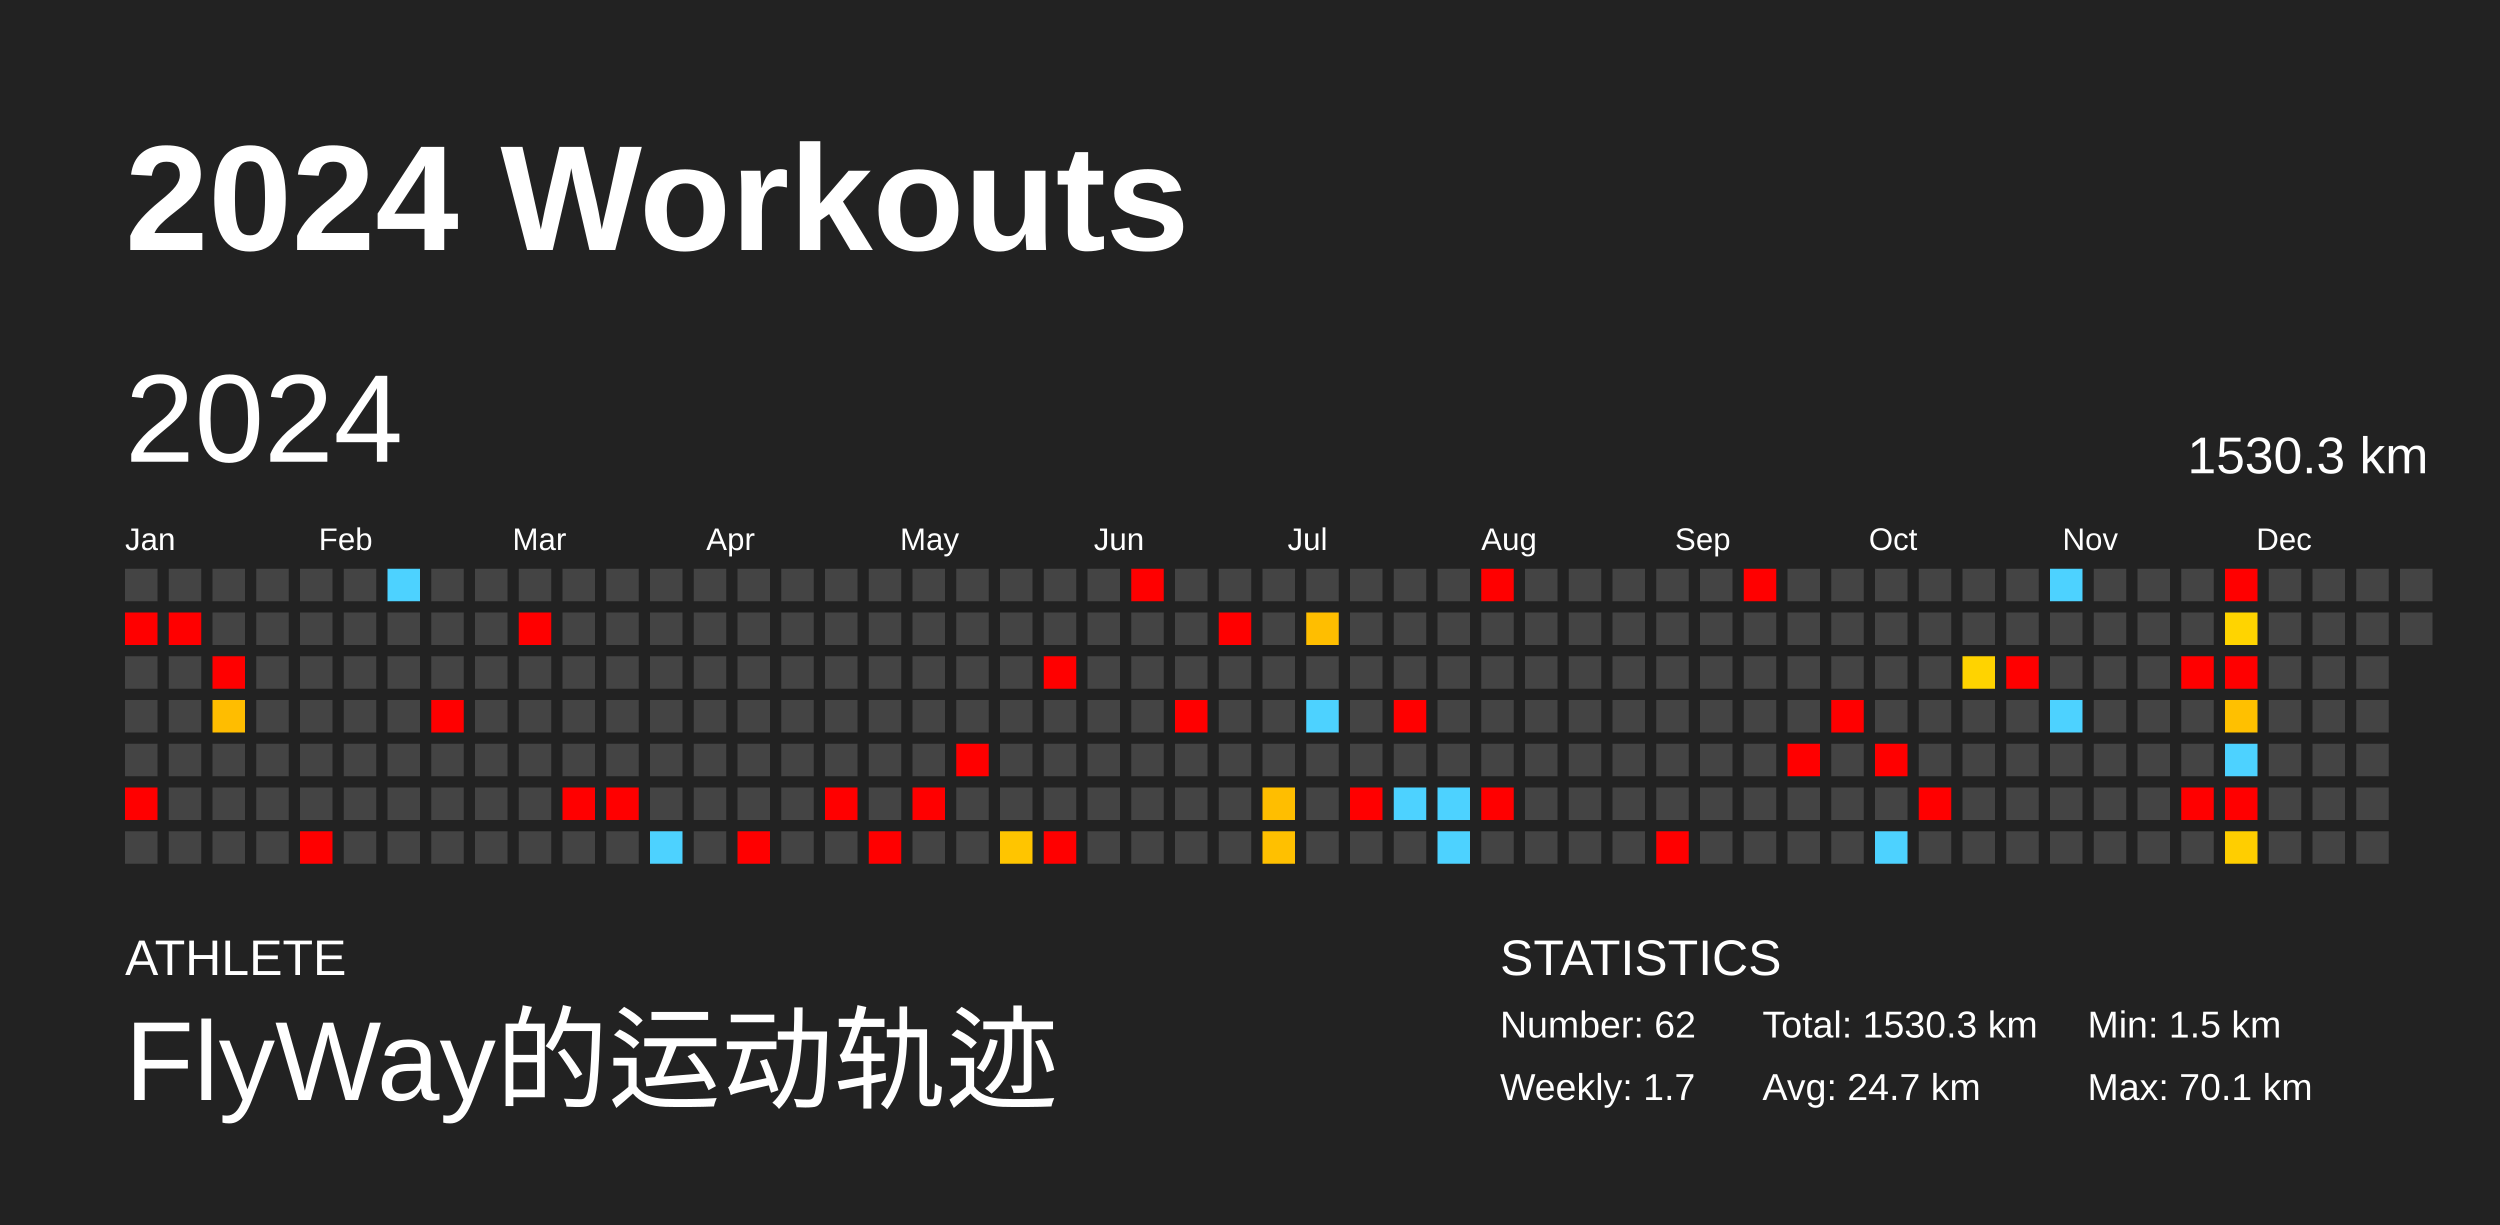
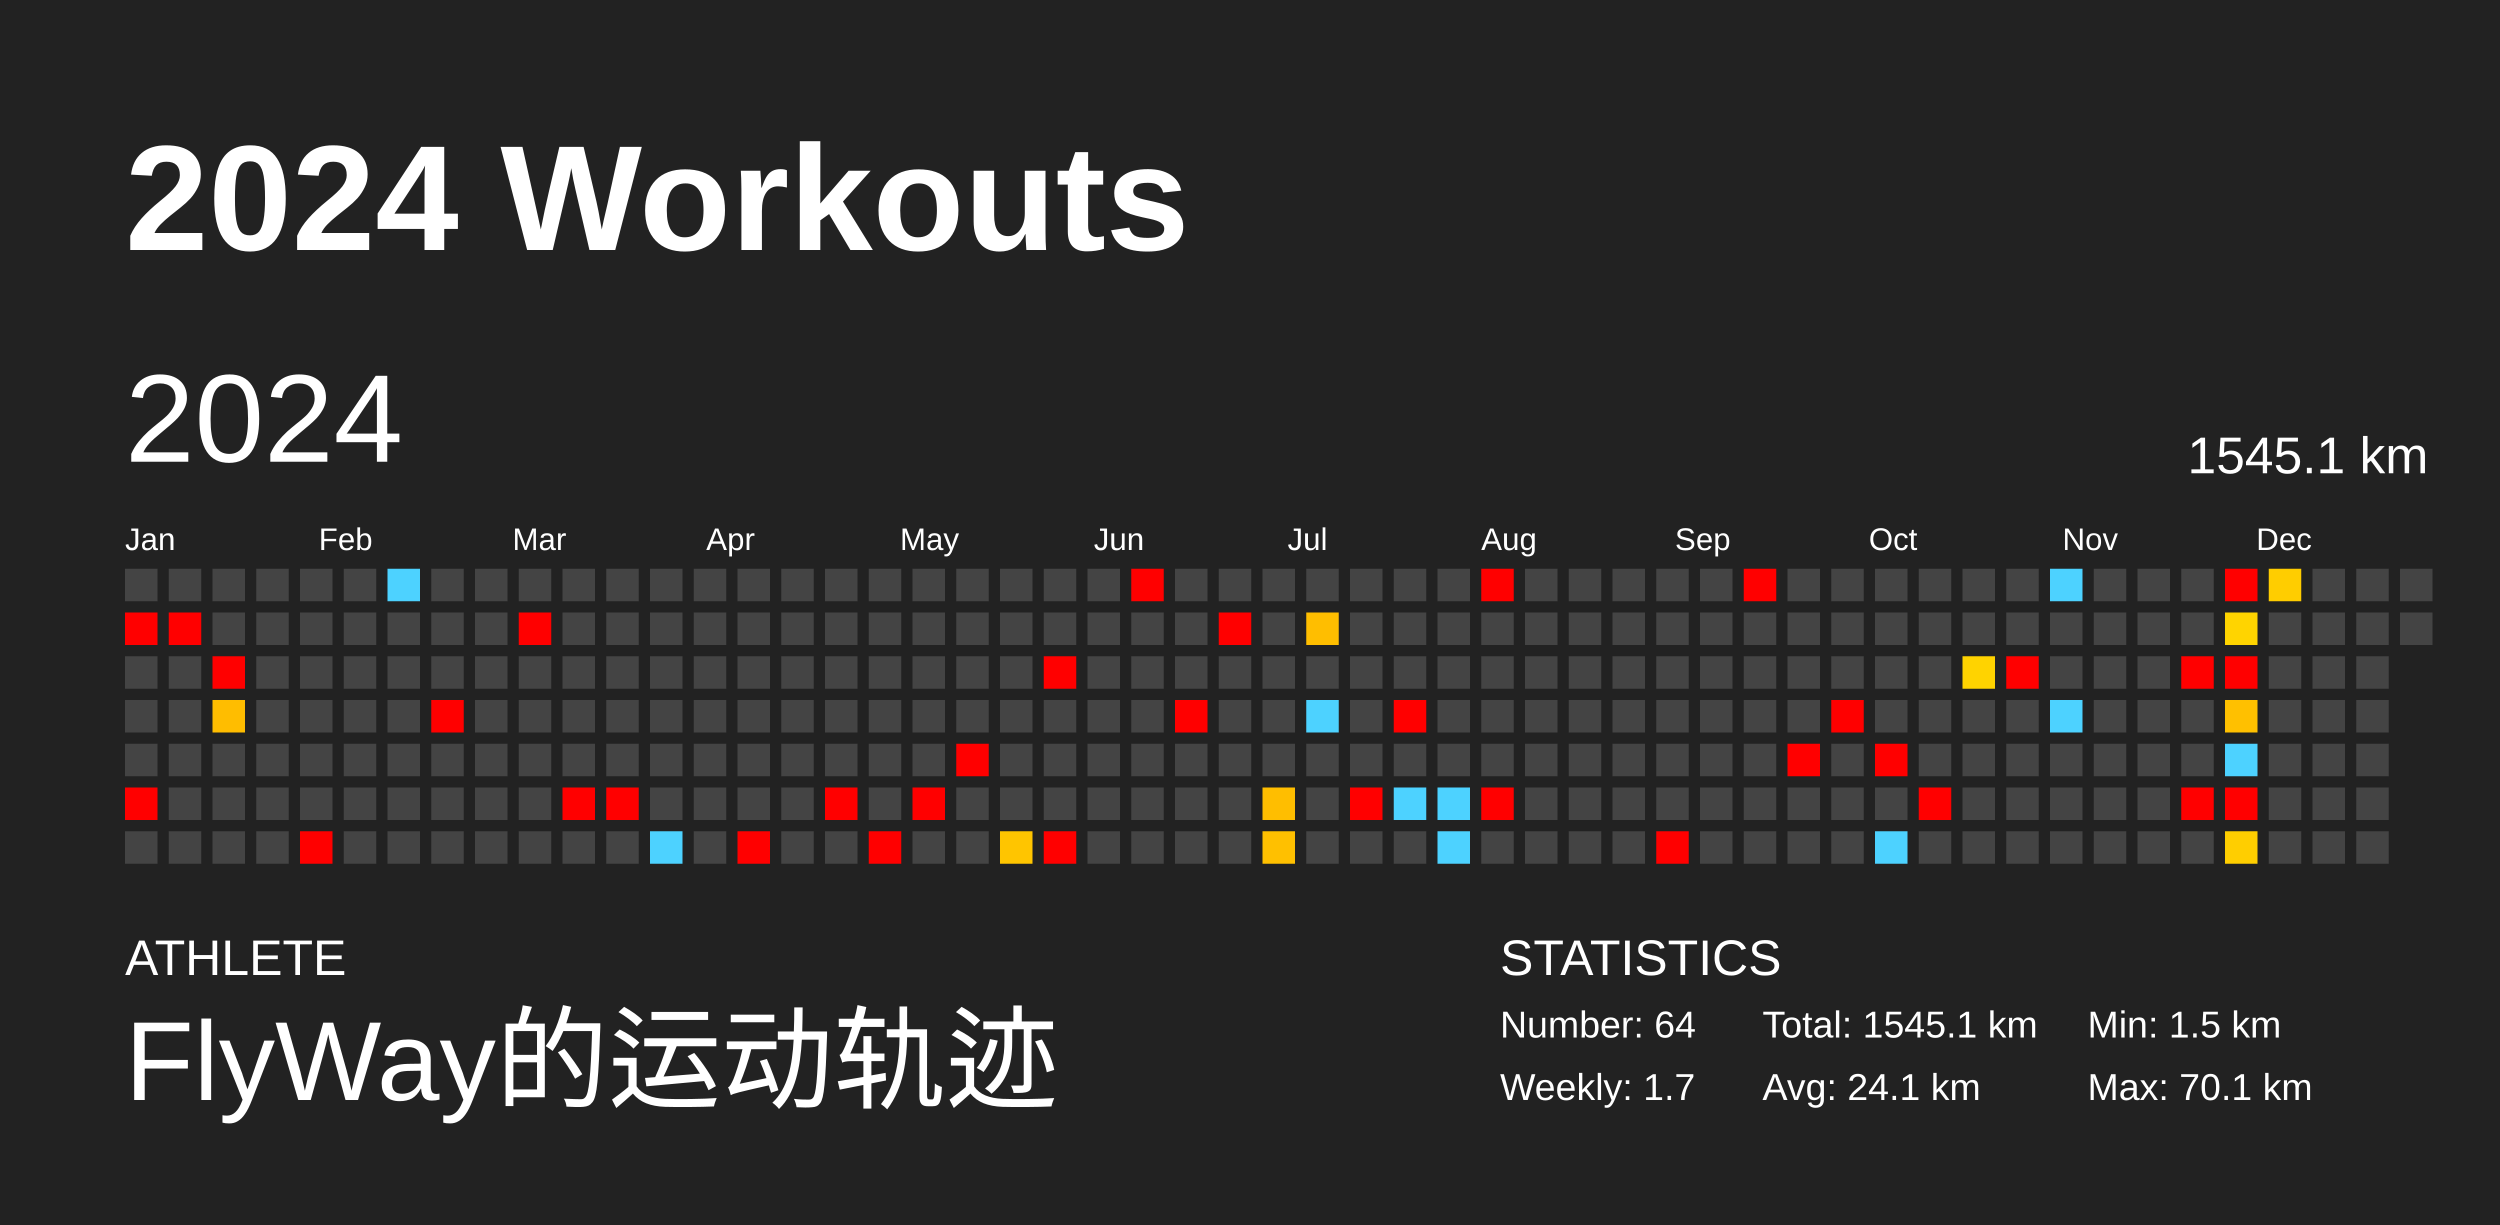
<svg xmlns="http://www.w3.org/2000/svg" baseProfile="full" height="98mm" version="1.1" viewBox="0,0,200,98" width="200mm">
  <defs />
  <rect fill="#222222" height="98" width="200" x="0" y="0" />
  <text fill="#FFFFFF" style="font-size:12px; font-family:Arial; font-weight:bold;" x="10" y="20">2024 Workouts</text>
  <text fill="#FFFFFF" style="font-size:4px; font-family:Arial" x="10" y="78">ATHLETE</text>
  <text fill="#FFFFFF" style="font-size:9px; font-family:Arial" x="10" y="88">FlyWay的运动轨迹</text>
  <text fill="#FFFFFF" style="font-size:4px; font-family:Arial" x="120" y="78">STATISTICS</text>
-   <text fill="#FFFFFF" style="font-size:3px; font-family:Arial" x="120" y="83">Number: 62</text>
+   <text fill="#FFFFFF" style="font-size:3px; font-family:Arial" x="120" y="83">Number: 64</text>
  <text fill="#FFFFFF" style="font-size:3px; font-family:Arial" x="120" y="88">Weekly: 1.7</text>
-   <text fill="#FFFFFF" style="font-size:3px; font-family:Arial" x="141" y="83">Total: 1530.3 km</text>
-   <text fill="#FFFFFF" style="font-size:3px; font-family:Arial" x="141" y="88">Avg: 24.7 km</text>
+   <text fill="#FFFFFF" style="font-size:3px; font-family:Arial" x="141" y="83">Total: 1545.1 km</text>
+   <text fill="#FFFFFF" style="font-size:3px; font-family:Arial" x="141" y="88">Avg: 24.1 km</text>
  <text fill="#FFFFFF" style="font-size:3px; font-family:Arial" x="167" y="83">Min: 1.5 km</text>
  <text fill="#FFFFFF" style="font-size:3px; font-family:Arial" x="167" y="88">Max: 70.1 km</text>
  <text dominant-baseline="hanging" fill="#FFFFFF" style="font-size:10.0px; font-family:Arial;" x="10" y="30">2024</text>
-   <text dominant-baseline="hanging" fill="#FFFFFF" style="font-size:4.125px; font-family:Arial;" x="175" y="35">1530.3 km</text>
+   <text dominant-baseline="hanging" fill="#FFFFFF" style="font-size:4.125px; font-family:Arial;" x="175" y="35">1545.1 km</text>
  <text fill="#FFFFFF" style="font-size:2.5px; font-family:Arial" x="10.0" y="44">Jan</text>
  <text fill="#FFFFFF" style="font-size:2.5px; font-family:Arial" x="25.5" y="44">Feb</text>
  <text fill="#FFFFFF" style="font-size:2.5px; font-family:Arial" x="41.0" y="44">Mar</text>
  <text fill="#FFFFFF" style="font-size:2.5px; font-family:Arial" x="56.5" y="44">Apr</text>
  <text fill="#FFFFFF" style="font-size:2.5px; font-family:Arial" x="72.0" y="44">May</text>
  <text fill="#FFFFFF" style="font-size:2.5px; font-family:Arial" x="87.5" y="44">Jun</text>
  <text fill="#FFFFFF" style="font-size:2.5px; font-family:Arial" x="103.0" y="44">Jul</text>
  <text fill="#FFFFFF" style="font-size:2.5px; font-family:Arial" x="118.5" y="44">Aug</text>
  <text fill="#FFFFFF" style="font-size:2.5px; font-family:Arial" x="134.0" y="44">Sep</text>
  <text fill="#FFFFFF" style="font-size:2.5px; font-family:Arial" x="149.5" y="44">Oct</text>
  <text fill="#FFFFFF" style="font-size:2.5px; font-family:Arial" x="165.0" y="44">Nov</text>
  <text fill="#FFFFFF" style="font-size:2.5px; font-family:Arial" x="180.5" y="44">Dec</text>
  <rect fill="#444444" height="2.6" width="2.6" x="10.0" y="45.5" />
  <rect fill="red" height="2.6" width="2.6" x="10.0" y="49.0" />
  <rect fill="#444444" height="2.6" width="2.6" x="10.0" y="52.5" />
  <rect fill="#444444" height="2.6" width="2.6" x="10.0" y="56.0" />
  <rect fill="#444444" height="2.6" width="2.6" x="10.0" y="59.5" />
  <rect fill="red" height="2.6" width="2.6" x="10.0" y="63.0" />
  <rect fill="#444444" height="2.6" width="2.6" x="10.0" y="66.5" />
  <rect fill="#444444" height="2.6" width="2.6" x="13.5" y="45.5" />
  <rect fill="red" height="2.6" width="2.6" x="13.5" y="49.0" />
  <rect fill="#444444" height="2.6" width="2.6" x="13.5" y="52.5" />
  <rect fill="#444444" height="2.6" width="2.6" x="13.5" y="56.0" />
  <rect fill="#444444" height="2.6" width="2.6" x="13.5" y="59.5" />
  <rect fill="#444444" height="2.6" width="2.6" x="13.5" y="63.0" />
  <rect fill="#444444" height="2.6" width="2.6" x="13.5" y="66.5" />
  <rect fill="#444444" height="2.6" width="2.6" x="17.0" y="45.5" />
  <rect fill="#444444" height="2.6" width="2.6" x="17.0" y="49.0" />
  <rect fill="red" height="2.6" width="2.6" x="17.0" y="52.5" />
  <rect fill="#ffbd00" height="2.6" width="2.6" x="17.0" y="56.0" />
  <rect fill="#444444" height="2.6" width="2.6" x="17.0" y="59.5" />
  <rect fill="#444444" height="2.6" width="2.6" x="17.0" y="63.0" />
  <rect fill="#444444" height="2.6" width="2.6" x="17.0" y="66.5" />
  <rect fill="#444444" height="2.6" width="2.6" x="20.5" y="45.5" />
  <rect fill="#444444" height="2.6" width="2.6" x="20.5" y="49.0" />
  <rect fill="#444444" height="2.6" width="2.6" x="20.5" y="52.5" />
  <rect fill="#444444" height="2.6" width="2.6" x="20.5" y="56.0" />
  <rect fill="#444444" height="2.6" width="2.6" x="20.5" y="59.5" />
  <rect fill="#444444" height="2.6" width="2.6" x="20.5" y="63.0" />
  <rect fill="#444444" height="2.6" width="2.6" x="20.5" y="66.5" />
  <rect fill="#444444" height="2.6" width="2.6" x="24.0" y="45.5" />
  <rect fill="#444444" height="2.6" width="2.6" x="24.0" y="49.0" />
  <rect fill="#444444" height="2.6" width="2.6" x="24.0" y="52.5" />
  <rect fill="#444444" height="2.6" width="2.6" x="24.0" y="56.0" />
  <rect fill="#444444" height="2.6" width="2.6" x="24.0" y="59.5" />
  <rect fill="#444444" height="2.6" width="2.6" x="24.0" y="63.0" />
  <rect fill="red" height="2.6" width="2.6" x="24.0" y="66.5" />
  <rect fill="#444444" height="2.6" width="2.6" x="27.5" y="45.5" />
  <rect fill="#444444" height="2.6" width="2.6" x="27.5" y="49.0" />
  <rect fill="#444444" height="2.6" width="2.6" x="27.5" y="52.5" />
  <rect fill="#444444" height="2.6" width="2.6" x="27.5" y="56.0" />
  <rect fill="#444444" height="2.6" width="2.6" x="27.5" y="59.5" />
  <rect fill="#444444" height="2.6" width="2.6" x="27.5" y="63.0" />
  <rect fill="#444444" height="2.6" width="2.6" x="27.5" y="66.5" />
  <rect fill="#4dd2ff" height="2.6" width="2.6" x="31.0" y="45.5" />
  <rect fill="#444444" height="2.6" width="2.6" x="31.0" y="49.0" />
  <rect fill="#444444" height="2.6" width="2.6" x="31.0" y="52.5" />
  <rect fill="#444444" height="2.6" width="2.6" x="31.0" y="56.0" />
  <rect fill="#444444" height="2.6" width="2.6" x="31.0" y="59.5" />
  <rect fill="#444444" height="2.6" width="2.6" x="31.0" y="63.0" />
  <rect fill="#444444" height="2.6" width="2.6" x="31.0" y="66.5" />
  <rect fill="#444444" height="2.6" width="2.6" x="34.5" y="45.5" />
  <rect fill="#444444" height="2.6" width="2.6" x="34.5" y="49.0" />
  <rect fill="#444444" height="2.6" width="2.6" x="34.5" y="52.5" />
  <rect fill="red" height="2.6" width="2.6" x="34.5" y="56.0" />
  <rect fill="#444444" height="2.6" width="2.6" x="34.5" y="59.5" />
  <rect fill="#444444" height="2.6" width="2.6" x="34.5" y="63.0" />
  <rect fill="#444444" height="2.6" width="2.6" x="34.5" y="66.5" />
  <rect fill="#444444" height="2.6" width="2.6" x="38.0" y="45.5" />
  <rect fill="#444444" height="2.6" width="2.6" x="38.0" y="49.0" />
  <rect fill="#444444" height="2.6" width="2.6" x="38.0" y="52.5" />
  <rect fill="#444444" height="2.6" width="2.6" x="38.0" y="56.0" />
  <rect fill="#444444" height="2.6" width="2.6" x="38.0" y="59.5" />
  <rect fill="#444444" height="2.6" width="2.6" x="38.0" y="63.0" />
  <rect fill="#444444" height="2.6" width="2.6" x="38.0" y="66.5" />
  <rect fill="#444444" height="2.6" width="2.6" x="41.5" y="45.5" />
  <rect fill="red" height="2.6" width="2.6" x="41.5" y="49.0" />
  <rect fill="#444444" height="2.6" width="2.6" x="41.5" y="52.5" />
  <rect fill="#444444" height="2.6" width="2.6" x="41.5" y="56.0" />
  <rect fill="#444444" height="2.6" width="2.6" x="41.5" y="59.5" />
  <rect fill="#444444" height="2.6" width="2.6" x="41.5" y="63.0" />
  <rect fill="#444444" height="2.6" width="2.6" x="41.5" y="66.5" />
  <rect fill="#444444" height="2.6" width="2.6" x="45.0" y="45.5" />
  <rect fill="#444444" height="2.6" width="2.6" x="45.0" y="49.0" />
  <rect fill="#444444" height="2.6" width="2.6" x="45.0" y="52.5" />
  <rect fill="#444444" height="2.6" width="2.6" x="45.0" y="56.0" />
  <rect fill="#444444" height="2.6" width="2.6" x="45.0" y="59.5" />
  <rect fill="red" height="2.6" width="2.6" x="45.0" y="63.0" />
  <rect fill="#444444" height="2.6" width="2.6" x="45.0" y="66.5" />
  <rect fill="#444444" height="2.6" width="2.6" x="48.5" y="45.5" />
  <rect fill="#444444" height="2.6" width="2.6" x="48.5" y="49.0" />
  <rect fill="#444444" height="2.6" width="2.6" x="48.5" y="52.5" />
  <rect fill="#444444" height="2.6" width="2.6" x="48.5" y="56.0" />
  <rect fill="#444444" height="2.6" width="2.6" x="48.5" y="59.5" />
  <rect fill="red" height="2.6" width="2.6" x="48.5" y="63.0" />
  <rect fill="#444444" height="2.6" width="2.6" x="48.5" y="66.5" />
  <rect fill="#444444" height="2.6" width="2.6" x="52.0" y="45.5" />
  <rect fill="#444444" height="2.6" width="2.6" x="52.0" y="49.0" />
  <rect fill="#444444" height="2.6" width="2.6" x="52.0" y="52.5" />
  <rect fill="#444444" height="2.6" width="2.6" x="52.0" y="56.0" />
  <rect fill="#444444" height="2.6" width="2.6" x="52.0" y="59.5" />
  <rect fill="#444444" height="2.6" width="2.6" x="52.0" y="63.0" />
  <rect fill="#4dd2ff" height="2.6" width="2.6" x="52.0" y="66.5" />
  <rect fill="#444444" height="2.6" width="2.6" x="55.5" y="45.5" />
  <rect fill="#444444" height="2.6" width="2.6" x="55.5" y="49.0" />
  <rect fill="#444444" height="2.6" width="2.6" x="55.5" y="52.5" />
  <rect fill="#444444" height="2.6" width="2.6" x="55.5" y="56.0" />
  <rect fill="#444444" height="2.6" width="2.6" x="55.5" y="59.5" />
  <rect fill="#444444" height="2.6" width="2.6" x="55.5" y="63.0" />
  <rect fill="#444444" height="2.6" width="2.6" x="55.5" y="66.5" />
  <rect fill="#444444" height="2.6" width="2.6" x="59.0" y="45.5" />
  <rect fill="#444444" height="2.6" width="2.6" x="59.0" y="49.0" />
  <rect fill="#444444" height="2.6" width="2.6" x="59.0" y="52.5" />
  <rect fill="#444444" height="2.6" width="2.6" x="59.0" y="56.0" />
  <rect fill="#444444" height="2.6" width="2.6" x="59.0" y="59.5" />
  <rect fill="#444444" height="2.6" width="2.6" x="59.0" y="63.0" />
  <rect fill="red" height="2.6" width="2.6" x="59.0" y="66.5" />
  <rect fill="#444444" height="2.6" width="2.6" x="62.5" y="45.5" />
  <rect fill="#444444" height="2.6" width="2.6" x="62.5" y="49.0" />
  <rect fill="#444444" height="2.6" width="2.6" x="62.5" y="52.5" />
  <rect fill="#444444" height="2.6" width="2.6" x="62.5" y="56.0" />
  <rect fill="#444444" height="2.6" width="2.6" x="62.5" y="59.5" />
  <rect fill="#444444" height="2.6" width="2.6" x="62.5" y="63.0" />
  <rect fill="#444444" height="2.6" width="2.6" x="62.5" y="66.5" />
  <rect fill="#444444" height="2.6" width="2.6" x="66.0" y="45.5" />
  <rect fill="#444444" height="2.6" width="2.6" x="66.0" y="49.0" />
  <rect fill="#444444" height="2.6" width="2.6" x="66.0" y="52.5" />
  <rect fill="#444444" height="2.6" width="2.6" x="66.0" y="56.0" />
  <rect fill="#444444" height="2.6" width="2.6" x="66.0" y="59.5" />
  <rect fill="red" height="2.6" width="2.6" x="66.0" y="63.0" />
  <rect fill="#444444" height="2.6" width="2.6" x="66.0" y="66.5" />
  <rect fill="#444444" height="2.6" width="2.6" x="69.5" y="45.5" />
  <rect fill="#444444" height="2.6" width="2.6" x="69.5" y="49.0" />
  <rect fill="#444444" height="2.6" width="2.6" x="69.5" y="52.5" />
  <rect fill="#444444" height="2.6" width="2.6" x="69.5" y="56.0" />
  <rect fill="#444444" height="2.6" width="2.6" x="69.5" y="59.5" />
  <rect fill="#444444" height="2.6" width="2.6" x="69.5" y="63.0" />
  <rect fill="red" height="2.6" width="2.6" x="69.5" y="66.5" />
  <rect fill="#444444" height="2.6" width="2.6" x="73.0" y="45.5" />
  <rect fill="#444444" height="2.6" width="2.6" x="73.0" y="49.0" />
  <rect fill="#444444" height="2.6" width="2.6" x="73.0" y="52.5" />
  <rect fill="#444444" height="2.6" width="2.6" x="73.0" y="56.0" />
  <rect fill="#444444" height="2.6" width="2.6" x="73.0" y="59.5" />
  <rect fill="red" height="2.6" width="2.6" x="73.0" y="63.0" />
  <rect fill="#444444" height="2.6" width="2.6" x="73.0" y="66.5" />
  <rect fill="#444444" height="2.6" width="2.6" x="76.5" y="45.5" />
  <rect fill="#444444" height="2.6" width="2.6" x="76.5" y="49.0" />
  <rect fill="#444444" height="2.6" width="2.6" x="76.5" y="52.5" />
  <rect fill="#444444" height="2.6" width="2.6" x="76.5" y="56.0" />
  <rect fill="red" height="2.6" width="2.6" x="76.5" y="59.5" />
  <rect fill="#444444" height="2.6" width="2.6" x="76.5" y="63.0" />
  <rect fill="#444444" height="2.6" width="2.6" x="76.5" y="66.5" />
  <rect fill="#444444" height="2.6" width="2.6" x="80.0" y="45.5" />
  <rect fill="#444444" height="2.6" width="2.6" x="80.0" y="49.0" />
  <rect fill="#444444" height="2.6" width="2.6" x="80.0" y="52.5" />
  <rect fill="#444444" height="2.6" width="2.6" x="80.0" y="56.0" />
  <rect fill="#444444" height="2.6" width="2.6" x="80.0" y="59.5" />
  <rect fill="#444444" height="2.6" width="2.6" x="80.0" y="63.0" />
  <rect fill="#ffc500" height="2.6" width="2.6" x="80.0" y="66.5" />
  <rect fill="#444444" height="2.6" width="2.6" x="83.5" y="45.5" />
  <rect fill="#444444" height="2.6" width="2.6" x="83.5" y="49.0" />
  <rect fill="red" height="2.6" width="2.6" x="83.5" y="52.5" />
  <rect fill="#444444" height="2.6" width="2.6" x="83.5" y="56.0" />
  <rect fill="#444444" height="2.6" width="2.6" x="83.5" y="59.5" />
  <rect fill="#444444" height="2.6" width="2.6" x="83.5" y="63.0" />
  <rect fill="red" height="2.6" width="2.6" x="83.5" y="66.5" />
  <rect fill="#444444" height="2.6" width="2.6" x="87.0" y="45.5" />
  <rect fill="#444444" height="2.6" width="2.6" x="87.0" y="49.0" />
  <rect fill="#444444" height="2.6" width="2.6" x="87.0" y="52.5" />
  <rect fill="#444444" height="2.6" width="2.6" x="87.0" y="56.0" />
  <rect fill="#444444" height="2.6" width="2.6" x="87.0" y="59.5" />
  <rect fill="#444444" height="2.6" width="2.6" x="87.0" y="63.0" />
  <rect fill="#444444" height="2.6" width="2.6" x="87.0" y="66.5" />
  <rect fill="red" height="2.6" width="2.6" x="90.5" y="45.5" />
  <rect fill="#444444" height="2.6" width="2.6" x="90.5" y="49.0" />
  <rect fill="#444444" height="2.6" width="2.6" x="90.5" y="52.5" />
  <rect fill="#444444" height="2.6" width="2.6" x="90.5" y="56.0" />
  <rect fill="#444444" height="2.6" width="2.6" x="90.5" y="59.5" />
  <rect fill="#444444" height="2.6" width="2.6" x="90.5" y="63.0" />
  <rect fill="#444444" height="2.6" width="2.6" x="90.5" y="66.5" />
  <rect fill="#444444" height="2.6" width="2.6" x="94.0" y="45.5" />
  <rect fill="#444444" height="2.6" width="2.6" x="94.0" y="49.0" />
  <rect fill="#444444" height="2.6" width="2.6" x="94.0" y="52.5" />
  <rect fill="red" height="2.6" width="2.6" x="94.0" y="56.0" />
  <rect fill="#444444" height="2.6" width="2.6" x="94.0" y="59.5" />
  <rect fill="#444444" height="2.6" width="2.6" x="94.0" y="63.0" />
  <rect fill="#444444" height="2.6" width="2.6" x="94.0" y="66.5" />
  <rect fill="#444444" height="2.6" width="2.6" x="97.5" y="45.5" />
  <rect fill="red" height="2.6" width="2.6" x="97.5" y="49.0" />
  <rect fill="#444444" height="2.6" width="2.6" x="97.5" y="52.5" />
  <rect fill="#444444" height="2.6" width="2.6" x="97.5" y="56.0" />
  <rect fill="#444444" height="2.6" width="2.6" x="97.5" y="59.5" />
  <rect fill="#444444" height="2.6" width="2.6" x="97.5" y="63.0" />
  <rect fill="#444444" height="2.6" width="2.6" x="97.5" y="66.5" />
  <rect fill="#444444" height="2.6" width="2.6" x="101.0" y="45.5" />
  <rect fill="#444444" height="2.6" width="2.6" x="101.0" y="49.0" />
  <rect fill="#444444" height="2.6" width="2.6" x="101.0" y="52.5" />
  <rect fill="#444444" height="2.6" width="2.6" x="101.0" y="56.0" />
  <rect fill="#444444" height="2.6" width="2.6" x="101.0" y="59.5" />
  <rect fill="#ffbe00" height="2.6" width="2.6" x="101.0" y="63.0" />
  <rect fill="#ffc000" height="2.6" width="2.6" x="101.0" y="66.5" />
  <rect fill="#444444" height="2.6" width="2.6" x="104.5" y="45.5" />
  <rect fill="#ffbe00" height="2.6" width="2.6" x="104.5" y="49.0" />
  <rect fill="#444444" height="2.6" width="2.6" x="104.5" y="52.5" />
  <rect fill="#4dd2ff" height="2.6" width="2.6" x="104.5" y="56.0" />
  <rect fill="#444444" height="2.6" width="2.6" x="104.5" y="59.5" />
  <rect fill="#444444" height="2.6" width="2.6" x="104.5" y="63.0" />
  <rect fill="#444444" height="2.6" width="2.6" x="104.5" y="66.5" />
  <rect fill="#444444" height="2.6" width="2.6" x="108.0" y="45.5" />
  <rect fill="#444444" height="2.6" width="2.6" x="108.0" y="49.0" />
  <rect fill="#444444" height="2.6" width="2.6" x="108.0" y="52.5" />
  <rect fill="#444444" height="2.6" width="2.6" x="108.0" y="56.0" />
  <rect fill="#444444" height="2.6" width="2.6" x="108.0" y="59.5" />
  <rect fill="red" height="2.6" width="2.6" x="108.0" y="63.0" />
  <rect fill="#444444" height="2.6" width="2.6" x="108.0" y="66.5" />
  <rect fill="#444444" height="2.6" width="2.6" x="111.5" y="45.5" />
  <rect fill="#444444" height="2.6" width="2.6" x="111.5" y="49.0" />
  <rect fill="#444444" height="2.6" width="2.6" x="111.5" y="52.5" />
  <rect fill="red" height="2.6" width="2.6" x="111.5" y="56.0" />
  <rect fill="#444444" height="2.6" width="2.6" x="111.5" y="59.5" />
  <rect fill="#4dd2ff" height="2.6" width="2.6" x="111.5" y="63.0" />
  <rect fill="#444444" height="2.6" width="2.6" x="111.5" y="66.5" />
  <rect fill="#444444" height="2.6" width="2.6" x="115.0" y="45.5" />
  <rect fill="#444444" height="2.6" width="2.6" x="115.0" y="49.0" />
  <rect fill="#444444" height="2.6" width="2.6" x="115.0" y="52.5" />
  <rect fill="#444444" height="2.6" width="2.6" x="115.0" y="56.0" />
  <rect fill="#444444" height="2.6" width="2.6" x="115.0" y="59.5" />
  <rect fill="#4dd2ff" height="2.6" width="2.6" x="115.0" y="63.0" />
  <rect fill="#4dd2ff" height="2.6" width="2.6" x="115.0" y="66.5" />
  <rect fill="red" height="2.6" width="2.6" x="118.5" y="45.5" />
  <rect fill="#444444" height="2.6" width="2.6" x="118.5" y="49.0" />
  <rect fill="#444444" height="2.6" width="2.6" x="118.5" y="52.5" />
  <rect fill="#444444" height="2.6" width="2.6" x="118.5" y="56.0" />
  <rect fill="#444444" height="2.6" width="2.6" x="118.5" y="59.5" />
  <rect fill="red" height="2.6" width="2.6" x="118.5" y="63.0" />
  <rect fill="#444444" height="2.6" width="2.6" x="118.5" y="66.5" />
  <rect fill="#444444" height="2.6" width="2.6" x="122.0" y="45.5" />
  <rect fill="#444444" height="2.6" width="2.6" x="122.0" y="49.0" />
  <rect fill="#444444" height="2.6" width="2.6" x="122.0" y="52.5" />
  <rect fill="#444444" height="2.6" width="2.6" x="122.0" y="56.0" />
  <rect fill="#444444" height="2.6" width="2.6" x="122.0" y="59.5" />
  <rect fill="#444444" height="2.6" width="2.6" x="122.0" y="63.0" />
  <rect fill="#444444" height="2.6" width="2.6" x="122.0" y="66.5" />
  <rect fill="#444444" height="2.6" width="2.6" x="125.5" y="45.5" />
  <rect fill="#444444" height="2.6" width="2.6" x="125.5" y="49.0" />
  <rect fill="#444444" height="2.6" width="2.6" x="125.5" y="52.5" />
  <rect fill="#444444" height="2.6" width="2.6" x="125.5" y="56.0" />
  <rect fill="#444444" height="2.6" width="2.6" x="125.5" y="59.5" />
  <rect fill="#444444" height="2.6" width="2.6" x="125.5" y="63.0" />
  <rect fill="#444444" height="2.6" width="2.6" x="125.5" y="66.5" />
  <rect fill="#444444" height="2.6" width="2.6" x="129.0" y="45.5" />
  <rect fill="#444444" height="2.6" width="2.6" x="129.0" y="49.0" />
  <rect fill="#444444" height="2.6" width="2.6" x="129.0" y="52.5" />
  <rect fill="#444444" height="2.6" width="2.6" x="129.0" y="56.0" />
  <rect fill="#444444" height="2.6" width="2.6" x="129.0" y="59.5" />
  <rect fill="#444444" height="2.6" width="2.6" x="129.0" y="63.0" />
  <rect fill="#444444" height="2.6" width="2.6" x="129.0" y="66.5" />
  <rect fill="#444444" height="2.6" width="2.6" x="132.5" y="45.5" />
  <rect fill="#444444" height="2.6" width="2.6" x="132.5" y="49.0" />
  <rect fill="#444444" height="2.6" width="2.6" x="132.5" y="52.5" />
  <rect fill="#444444" height="2.6" width="2.6" x="132.5" y="56.0" />
  <rect fill="#444444" height="2.6" width="2.6" x="132.5" y="59.5" />
  <rect fill="#444444" height="2.6" width="2.6" x="132.5" y="63.0" />
  <rect fill="red" height="2.6" width="2.6" x="132.5" y="66.5" />
  <rect fill="#444444" height="2.6" width="2.6" x="136.0" y="45.5" />
  <rect fill="#444444" height="2.6" width="2.6" x="136.0" y="49.0" />
  <rect fill="#444444" height="2.6" width="2.6" x="136.0" y="52.5" />
  <rect fill="#444444" height="2.6" width="2.6" x="136.0" y="56.0" />
  <rect fill="#444444" height="2.6" width="2.6" x="136.0" y="59.5" />
  <rect fill="#444444" height="2.6" width="2.6" x="136.0" y="63.0" />
  <rect fill="#444444" height="2.6" width="2.6" x="136.0" y="66.5" />
  <rect fill="red" height="2.6" width="2.6" x="139.5" y="45.5" />
  <rect fill="#444444" height="2.6" width="2.6" x="139.5" y="49.0" />
  <rect fill="#444444" height="2.6" width="2.6" x="139.5" y="52.5" />
  <rect fill="#444444" height="2.6" width="2.6" x="139.5" y="56.0" />
  <rect fill="#444444" height="2.6" width="2.6" x="139.5" y="59.5" />
  <rect fill="#444444" height="2.6" width="2.6" x="139.5" y="63.0" />
  <rect fill="#444444" height="2.6" width="2.6" x="139.5" y="66.5" />
  <rect fill="#444444" height="2.6" width="2.6" x="143.0" y="45.5" />
  <rect fill="#444444" height="2.6" width="2.6" x="143.0" y="49.0" />
  <rect fill="#444444" height="2.6" width="2.6" x="143.0" y="52.5" />
  <rect fill="#444444" height="2.6" width="2.6" x="143.0" y="56.0" />
  <rect fill="red" height="2.6" width="2.6" x="143.0" y="59.5" />
  <rect fill="#444444" height="2.6" width="2.6" x="143.0" y="63.0" />
  <rect fill="#444444" height="2.6" width="2.6" x="143.0" y="66.5" />
  <rect fill="#444444" height="2.6" width="2.6" x="146.5" y="45.5" />
  <rect fill="#444444" height="2.6" width="2.6" x="146.5" y="49.0" />
  <rect fill="#444444" height="2.6" width="2.6" x="146.5" y="52.5" />
  <rect fill="red" height="2.6" width="2.6" x="146.5" y="56.0" />
  <rect fill="#444444" height="2.6" width="2.6" x="146.5" y="59.5" />
  <rect fill="#444444" height="2.6" width="2.6" x="146.5" y="63.0" />
  <rect fill="#444444" height="2.6" width="2.6" x="146.5" y="66.5" />
  <rect fill="#444444" height="2.6" width="2.6" x="150.0" y="45.5" />
  <rect fill="#444444" height="2.6" width="2.6" x="150.0" y="49.0" />
  <rect fill="#444444" height="2.6" width="2.6" x="150.0" y="52.5" />
  <rect fill="#444444" height="2.6" width="2.6" x="150.0" y="56.0" />
  <rect fill="red" height="2.6" width="2.6" x="150.0" y="59.5" />
  <rect fill="#444444" height="2.6" width="2.6" x="150.0" y="63.0" />
  <rect fill="#4dd2ff" height="2.6" width="2.6" x="150.0" y="66.5" />
  <rect fill="#444444" height="2.6" width="2.6" x="153.5" y="45.5" />
  <rect fill="#444444" height="2.6" width="2.6" x="153.5" y="49.0" />
  <rect fill="#444444" height="2.6" width="2.6" x="153.5" y="52.5" />
  <rect fill="#444444" height="2.6" width="2.6" x="153.5" y="56.0" />
  <rect fill="#444444" height="2.6" width="2.6" x="153.5" y="59.5" />
  <rect fill="red" height="2.6" width="2.6" x="153.5" y="63.0" />
  <rect fill="#444444" height="2.6" width="2.6" x="153.5" y="66.5" />
  <rect fill="#444444" height="2.6" width="2.6" x="157.0" y="45.5" />
  <rect fill="#444444" height="2.6" width="2.6" x="157.0" y="49.0" />
  <rect fill="#ffd300" height="2.6" width="2.6" x="157.0" y="52.5" />
  <rect fill="#444444" height="2.6" width="2.6" x="157.0" y="56.0" />
  <rect fill="#444444" height="2.6" width="2.6" x="157.0" y="59.5" />
  <rect fill="#444444" height="2.6" width="2.6" x="157.0" y="63.0" />
  <rect fill="#444444" height="2.6" width="2.6" x="157.0" y="66.5" />
  <rect fill="#444444" height="2.6" width="2.6" x="160.5" y="45.5" />
  <rect fill="#444444" height="2.6" width="2.6" x="160.5" y="49.0" />
  <rect fill="red" height="2.6" width="2.6" x="160.5" y="52.5" />
  <rect fill="#444444" height="2.6" width="2.6" x="160.5" y="56.0" />
  <rect fill="#444444" height="2.6" width="2.6" x="160.5" y="59.5" />
  <rect fill="#444444" height="2.6" width="2.6" x="160.5" y="63.0" />
  <rect fill="#444444" height="2.6" width="2.6" x="160.5" y="66.5" />
  <rect fill="#4dd2ff" height="2.6" width="2.6" x="164.0" y="45.5" />
  <rect fill="#444444" height="2.6" width="2.6" x="164.0" y="49.0" />
  <rect fill="#444444" height="2.6" width="2.6" x="164.0" y="52.5" />
  <rect fill="#4dd2ff" height="2.6" width="2.6" x="164.0" y="56.0" />
  <rect fill="#444444" height="2.6" width="2.6" x="164.0" y="59.5" />
  <rect fill="#444444" height="2.6" width="2.6" x="164.0" y="63.0" />
  <rect fill="#444444" height="2.6" width="2.6" x="164.0" y="66.5" />
  <rect fill="#444444" height="2.6" width="2.6" x="167.5" y="45.5" />
  <rect fill="#444444" height="2.6" width="2.6" x="167.5" y="49.0" />
  <rect fill="#444444" height="2.6" width="2.6" x="167.5" y="52.5" />
  <rect fill="#444444" height="2.6" width="2.6" x="167.5" y="56.0" />
  <rect fill="#444444" height="2.6" width="2.6" x="167.5" y="59.5" />
  <rect fill="#444444" height="2.6" width="2.6" x="167.5" y="63.0" />
  <rect fill="#444444" height="2.6" width="2.6" x="167.5" y="66.5" />
  <rect fill="#444444" height="2.6" width="2.6" x="171.0" y="45.5" />
  <rect fill="#444444" height="2.6" width="2.6" x="171.0" y="49.0" />
  <rect fill="#444444" height="2.6" width="2.6" x="171.0" y="52.5" />
  <rect fill="#444444" height="2.6" width="2.6" x="171.0" y="56.0" />
  <rect fill="#444444" height="2.6" width="2.6" x="171.0" y="59.5" />
  <rect fill="#444444" height="2.6" width="2.6" x="171.0" y="63.0" />
  <rect fill="#444444" height="2.6" width="2.6" x="171.0" y="66.5" />
  <rect fill="#444444" height="2.6" width="2.6" x="174.5" y="45.5" />
  <rect fill="#444444" height="2.6" width="2.6" x="174.5" y="49.0" />
  <rect fill="red" height="2.6" width="2.6" x="174.5" y="52.5" />
  <rect fill="#444444" height="2.6" width="2.6" x="174.5" y="56.0" />
  <rect fill="#444444" height="2.6" width="2.6" x="174.5" y="59.5" />
  <rect fill="red" height="2.6" width="2.6" x="174.5" y="63.0" />
  <rect fill="#444444" height="2.6" width="2.6" x="174.5" y="66.5" />
  <rect fill="red" height="2.6" width="2.6" x="178.0" y="45.5" />
  <rect fill="#ffd400" height="2.6" width="2.6" x="178.0" y="49.0" />
  <rect fill="red" height="2.6" width="2.6" x="178.0" y="52.5" />
  <rect fill="#ffc000" height="2.6" width="2.6" x="178.0" y="56.0" />
  <rect fill="#4dd2ff" height="2.6" width="2.6" x="178.0" y="59.5" />
  <rect fill="red" height="2.6" width="2.6" x="178.0" y="63.0" />
  <rect fill="#ffce00" height="2.6" width="2.6" x="178.0" y="66.5" />
-   <rect fill="#444444" height="2.6" width="2.6" x="181.5" y="45.5" />
+   <rect fill="#ffcd00" height="2.6" width="2.6" x="181.5" y="45.5" />
  <rect fill="#444444" height="2.6" width="2.6" x="181.5" y="49.0" />
  <rect fill="#444444" height="2.6" width="2.6" x="181.5" y="52.5" />
  <rect fill="#444444" height="2.6" width="2.6" x="181.5" y="56.0" />
  <rect fill="#444444" height="2.6" width="2.6" x="181.5" y="59.5" />
  <rect fill="#444444" height="2.6" width="2.6" x="181.5" y="63.0" />
  <rect fill="#444444" height="2.6" width="2.6" x="181.5" y="66.5" />
  <rect fill="#444444" height="2.6" width="2.6" x="185.0" y="45.5" />
  <rect fill="#444444" height="2.6" width="2.6" x="185.0" y="49.0" />
  <rect fill="#444444" height="2.6" width="2.6" x="185.0" y="52.5" />
  <rect fill="#444444" height="2.6" width="2.6" x="185.0" y="56.0" />
  <rect fill="#444444" height="2.6" width="2.6" x="185.0" y="59.5" />
  <rect fill="#444444" height="2.6" width="2.6" x="185.0" y="63.0" />
  <rect fill="#444444" height="2.6" width="2.6" x="185.0" y="66.5" />
  <rect fill="#444444" height="2.6" width="2.6" x="188.5" y="45.5" />
  <rect fill="#444444" height="2.6" width="2.6" x="188.5" y="49.0" />
  <rect fill="#444444" height="2.6" width="2.6" x="188.5" y="52.5" />
  <rect fill="#444444" height="2.6" width="2.6" x="188.5" y="56.0" />
  <rect fill="#444444" height="2.6" width="2.6" x="188.5" y="59.5" />
  <rect fill="#444444" height="2.6" width="2.6" x="188.5" y="63.0" />
  <rect fill="#444444" height="2.6" width="2.6" x="188.5" y="66.5" />
  <rect fill="#444444" height="2.6" width="2.6" x="192.0" y="45.5" />
  <rect fill="#444444" height="2.6" width="2.6" x="192.0" y="49.0" />
</svg>
